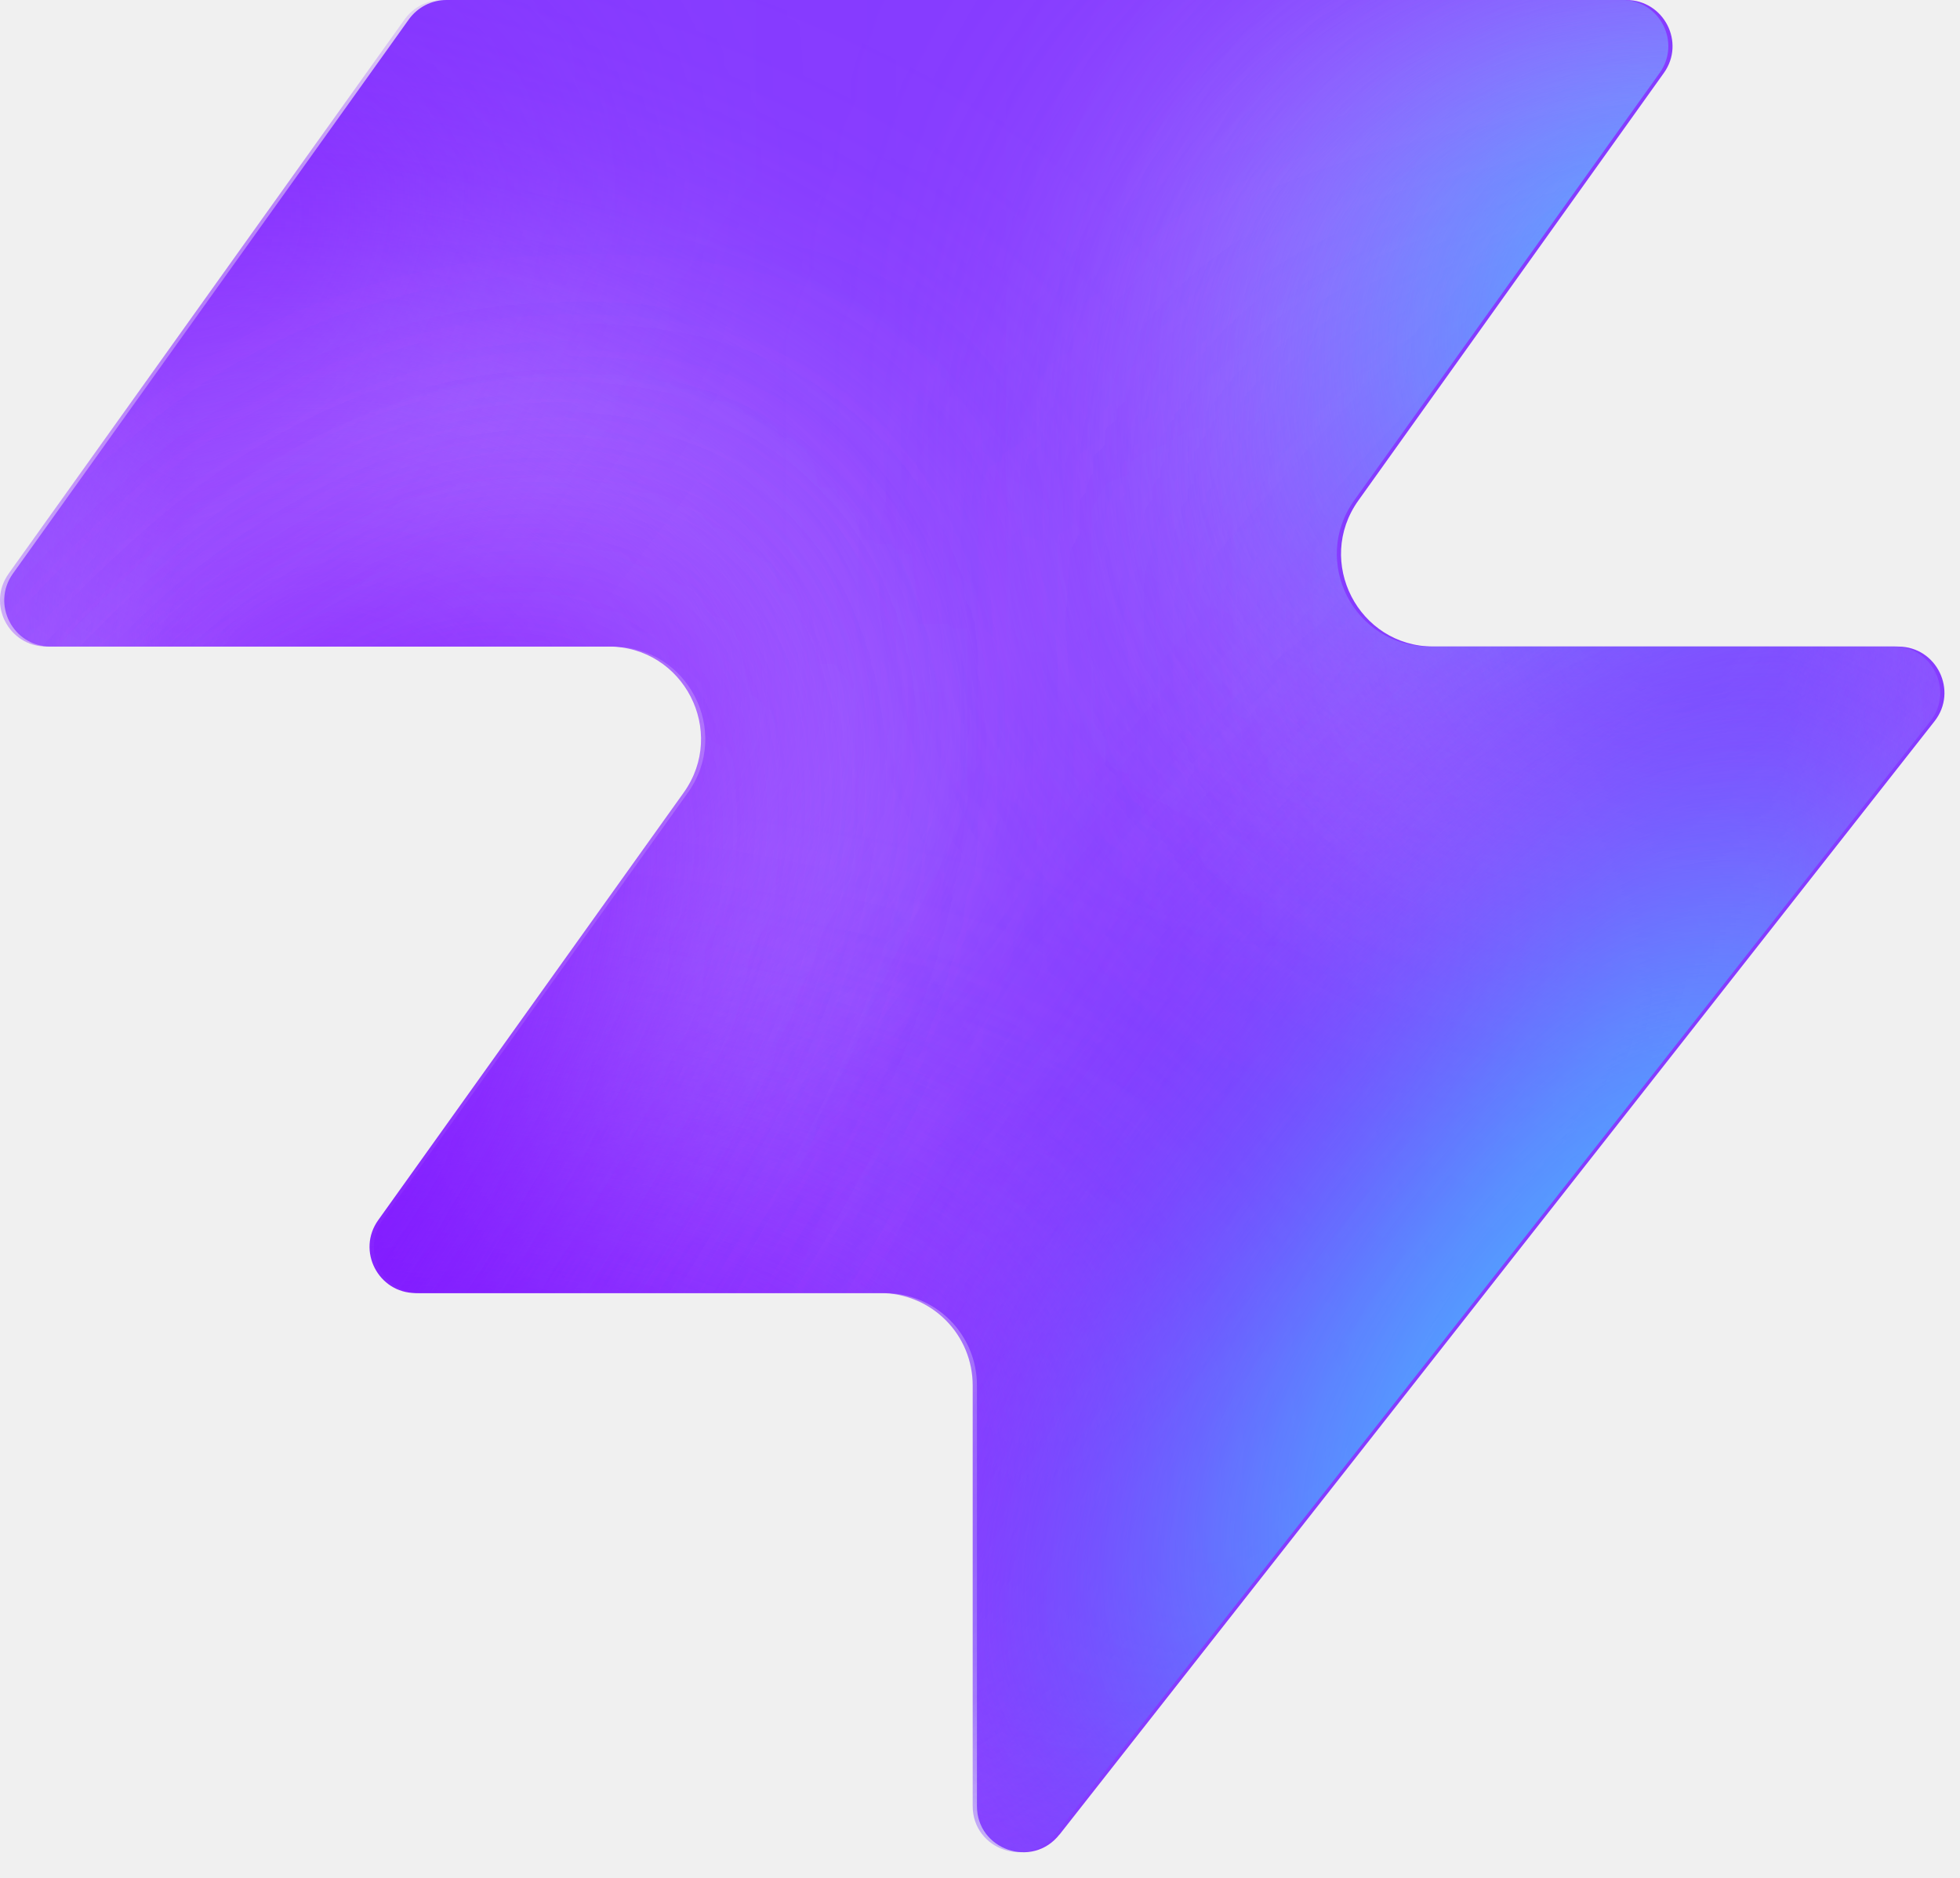
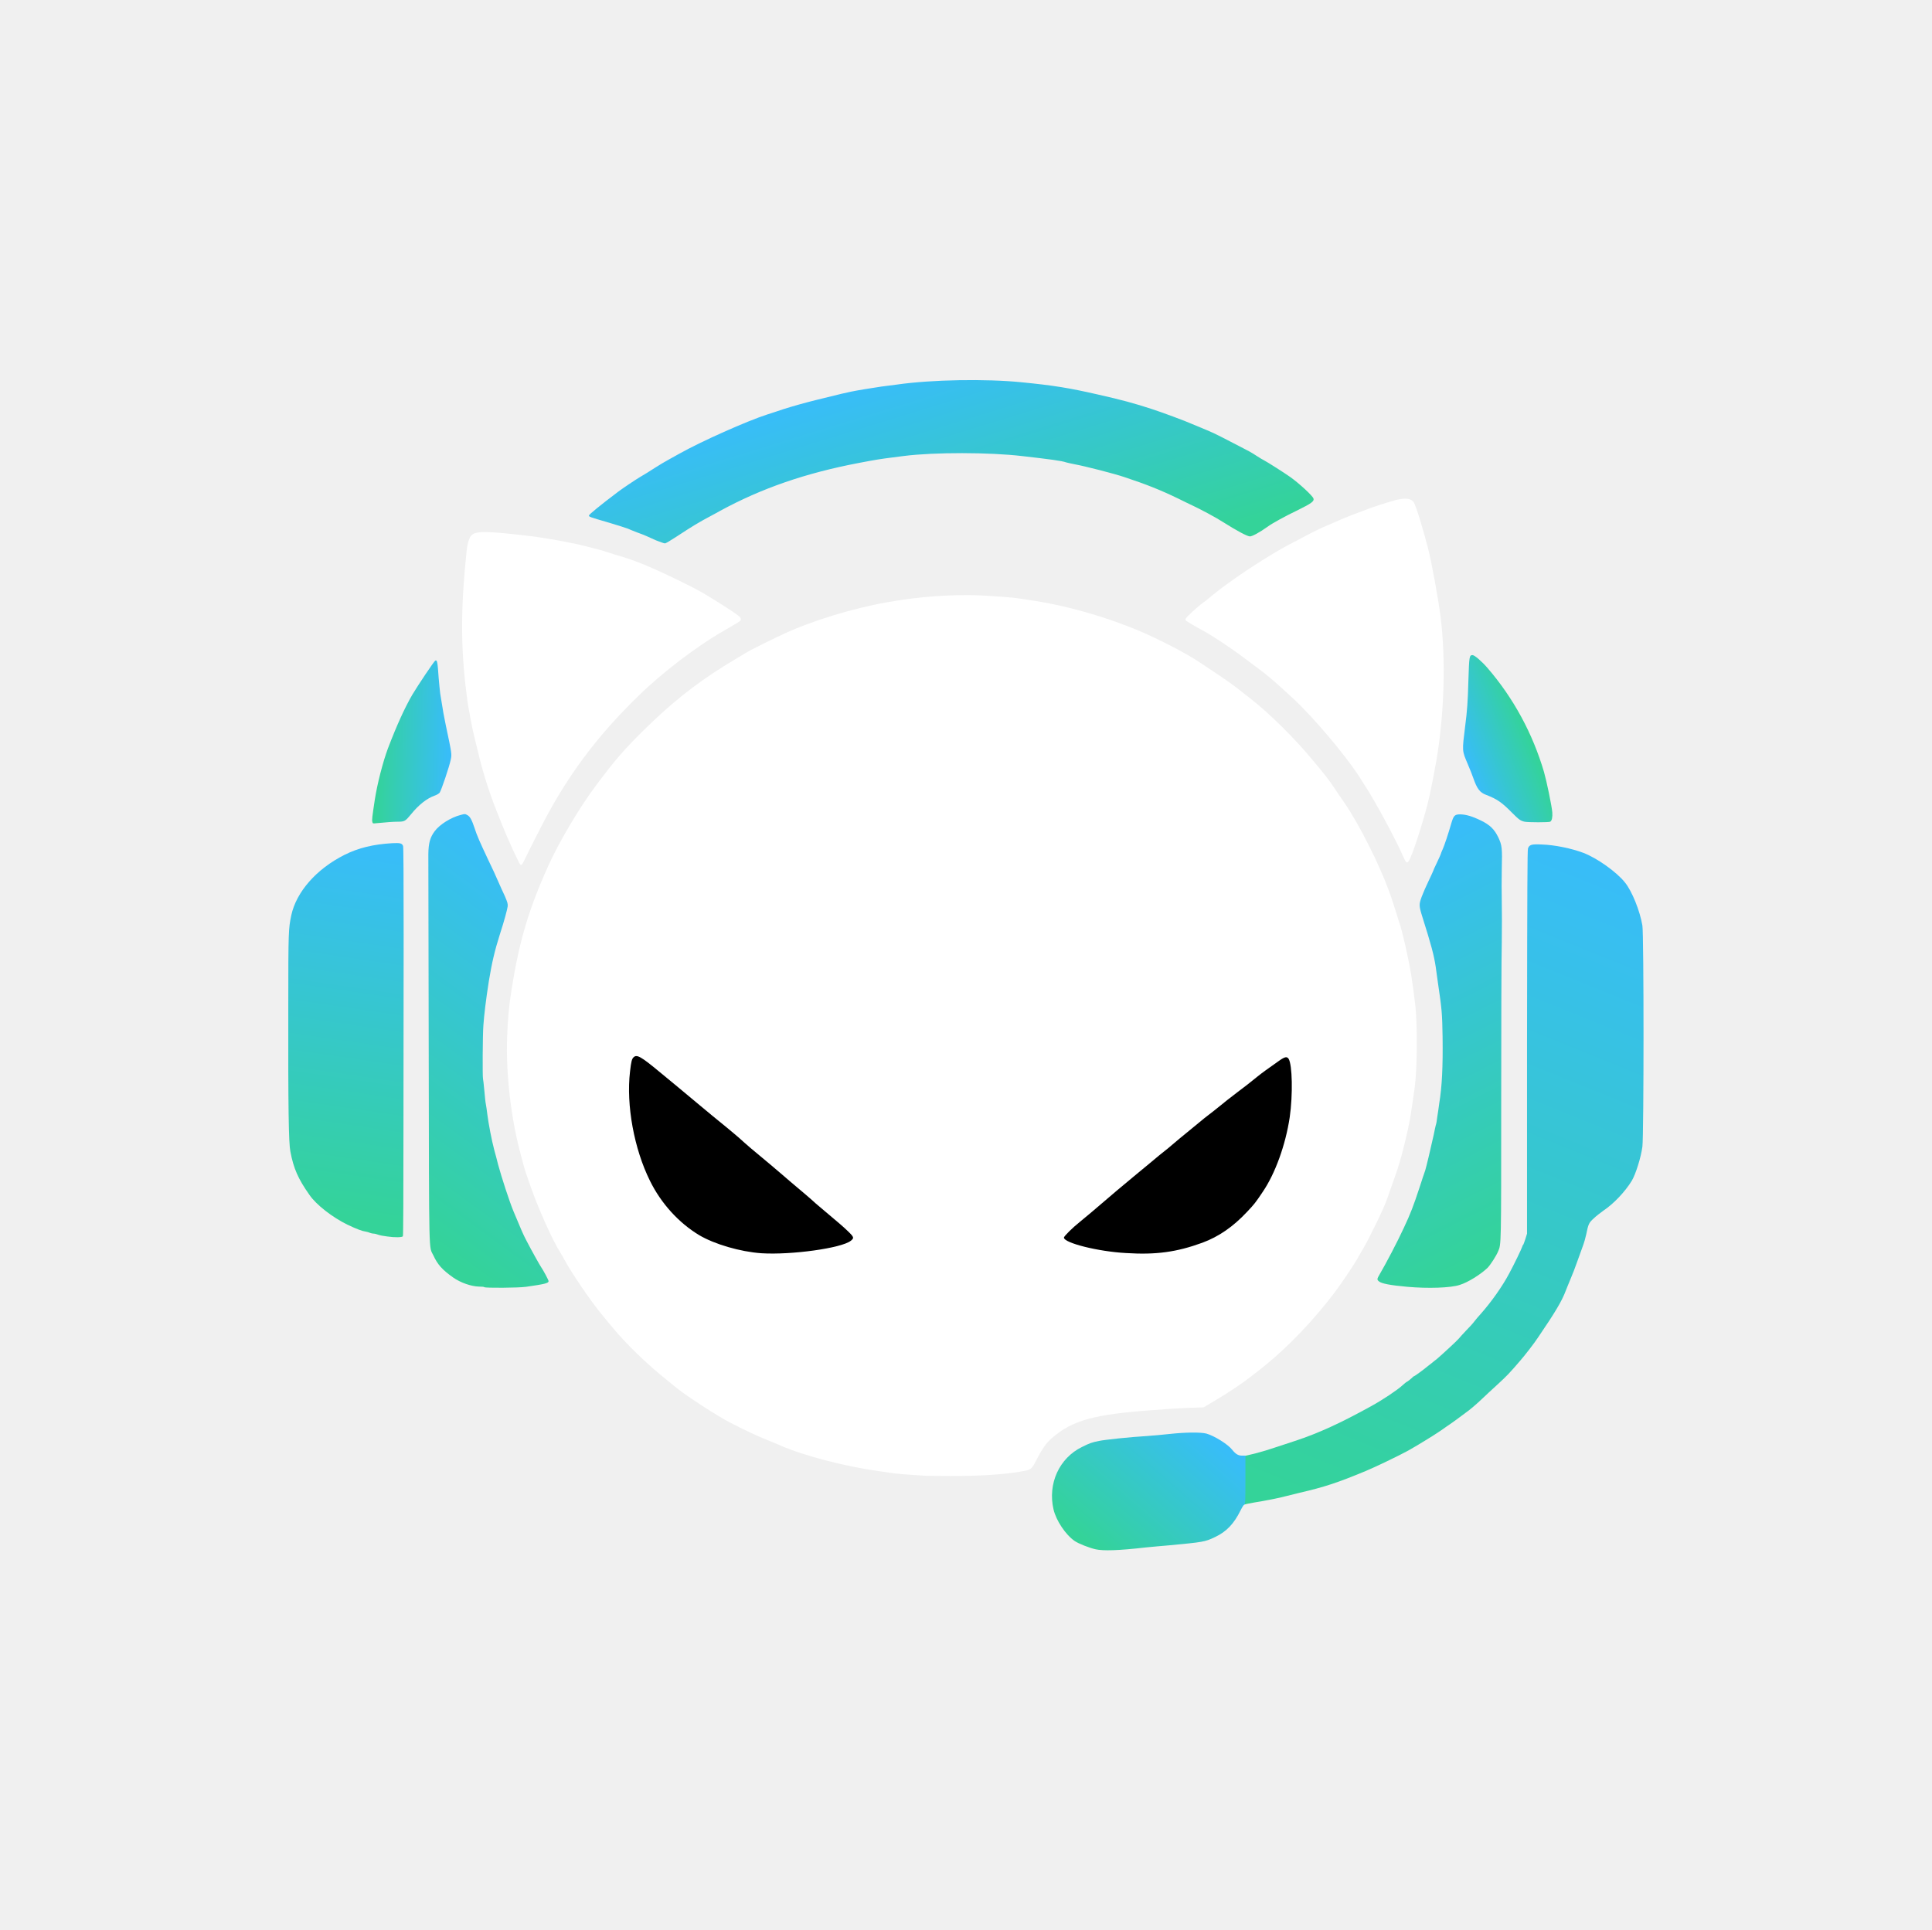
- <svg xmlns="http://www.w3.org/2000/svg" width="48" height="46" fill="none" viewBox="0 0 48 46">
-   <path fill="#863bff" d="M25.946 44.938c-.664.845-2.021.375-2.021-.698V33.937a2.26 2.26 0 0 0-2.262-2.262H10.287c-.92 0-1.456-1.04-.92-1.788l7.48-10.471c1.07-1.497 0-3.578-1.842-3.578H1.237c-.92 0-1.456-1.04-.92-1.788L10.013.474c.214-.297.556-.474.92-.474h28.894c.92 0 1.456 1.04.92 1.788l-7.48 10.471c-1.07 1.498 0 3.579 1.842 3.579h11.377c.943 0 1.473 1.088.89 1.83L25.947 44.94z" style="fill:#863bff;fill:color(display-p3 .525 .23 1);fill-opacity:1" />
-   <mask id="a" width="48" height="46" x="0" y="0" maskUnits="userSpaceOnUse" style="mask-type:alpha">
-     <path fill="#000" d="M25.842 44.938c-.664.844-2.021.375-2.021-.698V33.937a2.26 2.26 0 0 0-2.262-2.262H10.183c-.92 0-1.456-1.04-.92-1.788l7.48-10.471c1.07-1.498 0-3.579-1.842-3.579H1.133c-.92 0-1.456-1.04-.92-1.787L9.91.473c.214-.297.556-.474.92-.474h28.894c.92 0 1.456 1.04.92 1.788l-7.48 10.471c-1.07 1.498 0 3.578 1.842 3.578h11.377c.943 0 1.473 1.088.89 1.832L25.843 44.94z" style="fill:#000;fill-opacity:1" />
-   </mask>
-   <g mask="url(#a)">
-     <g filter="url(#b)">
-       <ellipse cx="5.508" cy="14.704" fill="#ede6ff" rx="5.508" ry="14.704" style="fill:#ede6ff;fill:color(display-p3 .927 .903 1);fill-opacity:1" transform="matrix(.00324 1 1 -.00324 -4.47 31.516)" />
+ <svg xmlns="http://www.w3.org/2000/svg" viewBox="18.25 -108.35 1025 1024" width="1025" height="1024">
+   <defs>
+     <mask id="respiro" maskUnits="userSpaceOnUse" x="0" y="0" width="1025" height="1024">
+       <rect width="1025" height="1024" fill="#fff" />
+       <use href="#cabeca" fill="#000" stroke="#000" stroke-width="24" stroke-linejoin="round" />
+     </mask>
+     <linearGradient id="g-fone-arco" gradientUnits="userSpaceOnUse" x1="512.3" y1="86.4" x2="549.9" y2="208.7">
+       <stop offset="0" stop-color="#38bdf8" />
+       <stop offset="1" stop-color="#34d399" />
+     </linearGradient>
+     <linearGradient id="g-fone-arco-dir" gradientUnits="userSpaceOnUse" x1="829.8" y1="283.0" x2="796.9" y2="295.6">
+       <stop offset="0" stop-color="#34d399" />
+       <stop offset="1" stop-color="#38bdf8" />
+     </linearGradient>
+     <linearGradient id="g-fone-arco-esq" gradientUnits="userSpaceOnUse" x1="255.8" y1="292.2" x2="217.7" y2="291.3">
+       <stop offset="0" stop-color="#38bdf8" />
+       <stop offset="1" stop-color="#34d399" />
+     </linearGradient>
+     <linearGradient id="g-fone-dir-interno" gradientUnits="userSpaceOnUse" x1="742.3" y1="356.7" x2="837.2" y2="544.2">
+       <stop offset="0" stop-color="#38bdf8" />
+       <stop offset="1" stop-color="#34d399" />
+     </linearGradient>
+     <linearGradient id="g-fone-esq-interno" gradientUnits="userSpaceOnUse" x1="324.7" y1="375.5" x2="213.8" y2="528.0">
+       <stop offset="0" stop-color="#38bdf8" />
+       <stop offset="1" stop-color="#34d399" />
+     </linearGradient>
+     <linearGradient id="g-fone-esq-externo" gradientUnits="userSpaceOnUse" x1="217.5" y1="344.3" x2="189.6" y2="535.3">
+       <stop offset="0" stop-color="#38bdf8" />
+       <stop offset="1" stop-color="#34d399" />
+     </linearGradient>
+     <linearGradient id="g-fone-dir-externo" gradientUnits="userSpaceOnUse" x1="747.3" y1="705.3" x2="886.4" y2="361.1">
+       <stop offset="0" stop-color="#34d399" />
+       <stop offset="1" stop-color="#38bdf8" />
+     </linearGradient>
+     <linearGradient id="g-microfone-ponta" gradientUnits="userSpaceOnUse" x1="655.1" y1="650.0" x2="599.9" y2="713.7">
+       <stop offset="0" stop-color="#38bdf8" />
+       <stop offset="1" stop-color="#34d399" />
+     </linearGradient>
+   </defs>
+   <g id="mascote">
+     <g id="fones" data-nome="Fones">
+       <path id="fone-arco" data-nome="Arco do fone" fill="url(#g-fone-arco)" fill-rule="evenodd" d="M366.3 178.4C364.2 177.5 362.0 176.5 361.4 176.2C360.8 175.9 358.6 175.0 356.3 174.2C354.1 173.3 351.9 172.5 351.4 172.2C350.9 172.0 346.4 170.5 341.3 169.0C331.0 166.0 330.7 165.9 330.7 165.2C330.7 164.7 336.9 159.6 346.2 152.6C348.7 150.7 355.6 146.1 357.8 144.8C360.1 143.5 362.1 142.2 366.2 139.6C368.1 138.4 371.2 136.5 373.1 135.5C375.0 134.4 377.4 133.1 378.5 132.5C390.2 125.9 414.7 115.0 425.3 111.6C428.2 110.7 432.0 109.4 433.8 108.8C438.5 107.3 445.6 105.3 451.3 103.9C465.0 100.5 467.7 99.9 469.7 99.5C472.5 98.9 480.9 97.5 485.8 96.8C488.0 96.5 491.9 96.0 494.3 95.7C512.5 93.1 541.1 92.6 560.2 94.5C577.4 96.2 585.4 97.5 600.7 101.0C612.8 103.7 620.5 105.8 629.3 108.7C634.3 110.3 647.3 115.1 650.8 116.7C653.0 117.6 656.5 119.1 658.5 119.9C660.5 120.7 663.9 122.3 666.0 123.4C668.1 124.5 672.4 126.7 675.5 128.3C681.3 131.3 681.6 131.4 685.3 133.8C686.5 134.6 688.2 135.6 689.0 136.0C690.9 137.0 699.7 142.6 702.8 144.8C707.7 148.3 714.7 154.8 715.1 156.2C715.6 157.6 714.0 158.8 707.1 162.2C700.0 165.6 693.1 169.4 690.7 171.2C686.5 174.2 682.6 176.3 681.4 176.3C680.0 176.3 674.4 173.3 666.8 168.5C663.6 166.4 655.0 161.8 650.7 159.8C649.7 159.3 646.4 157.8 643.5 156.3C634.0 151.7 626.5 148.7 614.7 144.8C609.4 143.0 593.8 139.0 588.3 138.0C586.4 137.6 584.4 137.2 583.8 137.0C581.6 136.2 575.6 135.4 560.8 133.7C543.2 131.6 513.9 131.6 498.0 133.6C496.6 133.8 493.5 134.2 491.0 134.5C485.6 135.2 483.4 135.5 474.0 137.3C445.6 142.7 422.2 150.8 400.2 162.8C399.1 163.4 397.2 164.5 396.0 165.1C388.8 168.9 385.6 170.9 377.5 176.2C374.0 178.5 371.5 180.0 371.0 180.0C370.5 180.0 368.4 179.2 366.3 178.4Z" />
+       <path id="fone-arco-dir" data-nome="Arco - ponta direita" fill="url(#g-fone-arco-dir)" fill-rule="evenodd" d="M827.1 327.7C824.9 327.2 824.1 326.6 820.5 323.0C815.0 317.4 812.5 315.7 806.8 313.5C803.3 312.2 801.9 310.3 799.8 304.3C799.4 303.1 798.1 299.8 796.9 297.0C793.9 289.9 793.9 290.5 795.6 276.8C796.6 269.2 797.0 263.9 797.3 252.5C797.7 239.9 797.8 239.3 799.5 239.3C800.6 239.3 804.5 242.7 807.5 246.2C821.2 262.1 831.4 280.9 837.4 301.3C838.8 306.2 841.5 319.2 841.8 322.7C842.0 325.2 841.6 327.2 840.7 327.7C839.9 328.1 829.1 328.1 827.1 327.7Z" />
+       <path id="fone-arco-esq" data-nome="Arco - ponta esquerda" fill="url(#g-fone-arco-esq)" fill-rule="evenodd" d="M215.8 327.8C215.5 326.8 215.7 325.3 217.1 316.0C218.4 307.6 221.4 295.9 224.1 288.7C228.8 276.4 233.0 267.2 237.0 260.3C240.0 255.3 248.6 242.4 249.2 242.2C250.2 241.8 250.4 242.8 251.0 251.7C251.2 254.3 251.6 257.9 251.8 259.7C253.4 269.8 253.8 271.9 254.7 276.2C258.0 291.8 258.0 291.8 257.4 294.7C256.7 298.3 252.3 311.3 251.5 312.3C251.1 312.8 249.9 313.5 249.0 313.8C244.7 315.3 240.3 318.8 236.2 323.9C233.3 327.4 232.9 327.7 229.3 327.7C226.8 327.7 223.1 328.0 217.9 328.5C216.1 328.7 216.0 328.7 215.8 327.8Z" />
+       <path id="fone-dir-interno" data-nome="Concha direita (interna)" fill="url(#g-fone-dir-interno)" fill-rule="evenodd" d="M764.8 574.5C755.9 573.7 751.1 572.8 749.8 571.6C748.7 570.7 748.8 570.3 750.2 567.9C753.5 562.3 759.6 550.7 763.0 543.3C766.6 535.7 768.2 531.4 771.2 522.3C772.6 518.0 774.0 513.7 774.4 512.7C775.0 510.7 777.4 500.7 778.9 493.8C779.3 491.5 779.9 489.2 780.0 488.7C780.2 488.3 780.6 486.2 780.8 484.2C781.1 482.2 781.6 479.1 781.8 477.3C783.3 468.3 783.8 457.7 783.6 442.0C783.4 429.3 783.2 427.2 781.1 413.0C780.7 409.8 780.1 406.2 780.0 405.0C779.0 398.4 777.6 393.2 772.9 378.3C771.0 372.2 771.0 371.6 772.6 367.3C773.3 365.4 774.9 361.8 776.1 359.3C777.3 356.9 778.3 354.5 778.5 354.1C778.6 353.7 779.6 351.4 780.7 349.2C781.8 346.9 782.7 344.9 782.7 344.7C782.7 344.6 783.1 343.4 783.7 342.2C784.6 340.2 786.6 334.2 788.3 328.3C789.5 324.3 790.1 323.8 793.1 323.8C796.1 323.9 799.3 324.8 804.0 327.1C808.7 329.4 811.1 331.7 813.2 336.1C815.1 340.2 815.3 341.6 815.0 352.8C814.9 358.0 814.9 365.8 815.0 370.2C815.1 374.6 815.1 384.2 815.0 391.7C814.8 399.1 814.7 437.4 814.7 476.9C814.7 553.1 814.7 551.9 813.1 555.6C812.1 558.1 808.9 563.0 807.4 564.5C803.7 568.0 797.0 572.2 792.7 573.5C787.9 575.1 775.8 575.5 764.8 574.5Z" />
+       <path id="fone-esq-interno" data-nome="Concha esquerda (interna)" fill="url(#g-fone-esq-interno)" fill-rule="evenodd" d="M275.2 574.7C275.1 574.5 273.8 574.4 272.4 574.4C268.3 574.3 262.7 572.4 258.7 569.6C252.9 565.5 250.4 562.7 248.2 557.9C245.7 552.6 245.9 562.2 245.7 450.2C245.6 394.8 245.5 347.4 245.5 344.8C245.6 339.1 246.4 336.0 248.9 332.7C251.5 329.2 257.5 325.4 262.7 324.1C264.9 323.5 265.0 323.5 266.2 324.2C267.6 324.9 268.6 326.8 270.0 331.0C271.2 334.9 273.1 339.1 277.3 348.0C279.3 352.1 281.7 357.3 282.6 359.5C283.6 361.7 285.1 365.2 286.1 367.2C287.5 370.5 287.7 371.2 287.6 372.6C287.4 374.2 285.7 380.6 283.5 387.3C280.7 396.1 279.2 402.6 277.6 412.3C276.0 422.5 275.1 430.2 274.7 435.8C274.3 440.9 274.2 463.2 274.5 464.1C274.6 464.3 274.9 467.1 275.2 470.3C275.5 473.5 275.8 476.8 276.0 477.5C276.2 478.3 276.5 480.8 276.8 483.0C277.5 488.3 279.0 496.3 280.5 502.0C281.2 504.5 282.1 507.9 282.5 509.6C284.4 516.6 288.5 529.2 290.7 534.5C294.9 544.6 295.8 546.7 297.7 550.3C300.4 555.5 304.6 563.0 305.3 564.0C306.5 565.7 309.3 571.0 309.3 571.5C309.3 572.6 307.2 573.1 297.4 574.5C293.4 575.1 275.5 575.2 275.2 574.7Z" />
+       <path id="fone-esq-externo" data-nome="Concha esquerda (externa)" fill="url(#g-fone-esq-externo)" fill-rule="evenodd" d="M223.7 547.8C221.9 547.6 219.8 547.2 219.0 546.9C218.2 546.6 217.1 546.3 216.6 546.3C216.0 546.3 215.1 546.1 214.6 545.9C214.0 545.6 212.9 545.3 212.2 545.2C210.5 545.0 207.3 543.8 202.5 541.5C194.7 537.7 186.0 531.0 182.4 525.7C176.4 517.2 174.0 511.7 172.3 502.7C171.4 498.2 171.1 480.6 171.2 425.2C171.2 385.7 171.3 384.5 172.8 377.3C175.5 364.9 186.1 352.8 201.0 345.3C208.4 341.6 216.2 339.7 226.3 339.1C230.6 338.9 231.5 339.1 232.1 340.6C232.3 341.2 232.4 355.9 232.4 387.7C232.4 413.1 232.3 459.3 232.3 490.5C232.3 525.0 232.2 547.4 232.0 547.7C231.6 548.3 227.7 548.4 223.7 547.8Z" />
+       <path id="fone-dir-externo" data-nome="Concha direita (externa) + haste" fill="url(#g-fone-dir-externo)" fill-rule="evenodd" d="M672.1 696.1L671.0 695.3L671.0 679.4C671.0 664.0 671.0 663.5 671.7 663.1C672.2 662.7 672.5 662.8 673.4 663.6C674.3 664.4 674.7 664.5 676.6 664.5C679.2 664.4 688.0 662.1 695.3 659.6C698.0 658.7 702.5 657.2 705.3 656.3C717.8 652.2 729.5 646.8 745.8 637.8C751.8 634.5 759.6 629.3 762.3 626.8C763.4 625.8 764.4 625.0 764.5 625.0C764.8 625.0 767.4 622.9 767.8 622.4C767.9 622.2 768.2 622.0 768.4 622.0C768.7 622.0 773.5 618.5 775.9 616.5C776.8 615.8 777.8 615.0 778.2 614.7C778.5 614.4 779.7 613.5 780.7 612.7C783.5 610.3 791.3 603.1 792.1 602.1C792.5 601.6 794.2 599.7 796.0 597.8C797.8 596.0 799.8 593.8 800.5 592.8C801.2 591.9 802.8 590.0 804.0 588.7C809.4 582.6 815.3 574.3 818.9 567.5C821.4 562.9 825.6 554.2 825.9 553.1C826.0 552.7 826.2 552.2 826.4 552.2C826.5 552.1 827.0 550.7 827.5 549.2L828.4 546.3L828.4 444.8C828.5 362.0 828.6 342.9 828.9 341.9C829.6 339.9 830.8 339.5 836.3 339.8C843.1 340.0 852.1 341.9 858.2 344.2C865.4 346.9 876.0 354.4 880.4 360.0C884.1 364.6 888.3 375.0 889.6 382.8C890.4 387.7 890.4 493.8 889.6 500.2C888.8 506.0 886.1 514.6 884.0 518.2C880.4 524.1 874.3 530.5 868.9 534.1C867.4 535.2 865.0 537.0 863.8 538.2C861.2 540.5 860.9 541.3 859.8 546.7C859.5 548.2 858.7 551.1 857.9 553.2C857.2 555.2 855.8 558.9 854.9 561.5C854.0 564.1 852.5 568.0 851.5 570.3C850.5 572.6 849.4 575.5 848.9 576.7C846.9 582.0 843.5 587.8 834.3 601.3C832.5 604.1 827.1 611.1 824.7 613.8C819.3 620.1 817.9 621.6 812.9 626.2C809.9 628.9 806.2 632.4 804.5 634.0C801.8 636.6 797.7 640.1 795.9 641.3C795.5 641.6 793.7 642.9 792.0 644.2C790.3 645.5 787.3 647.6 785.5 648.8C783.7 650.1 781.8 651.4 781.3 651.7C778.7 653.5 769.0 659.4 765.4 661.4C760.5 664.1 747.6 670.3 742.7 672.3C728.1 678.4 720.8 680.8 707.8 683.8C705.8 684.3 702.1 685.2 699.7 685.8C697.2 686.5 692.0 687.5 688.2 688.2C680.4 689.5 678.5 689.9 677.6 690.4C677.3 690.5 676.5 691.8 675.8 693.2C674.7 695.6 673.8 697.0 673.4 697.0C673.3 697.0 672.7 696.6 672.1 696.1Z" />
+       <path id="microfone-ponta" data-nome="Ponta do microfone" fill="url(#g-microfone-ponta)" fill-rule="evenodd" d="M599.5 713.8C596.3 713.1 590.4 710.8 588.4 709.4C583.6 706.1 578.6 698.6 577.2 692.7C574.0 679.0 580.2 665.4 592.3 659.5C596.3 657.5 597.4 657.1 601.3 656.3C604.8 655.6 618.1 654.2 626.7 653.7C629.7 653.5 635.2 653.0 638.8 652.6C647.1 651.7 655.1 651.6 658.3 652.4C662.5 653.6 669.6 658.0 671.9 660.9C673.8 663.3 675.2 664.1 677.2 664.1L679.0 664.1L679.0 676.9C679.0 688.1 678.9 689.7 678.5 689.9C678.2 690.0 677.3 691.4 676.5 693.0C672.9 700.3 669.0 704.4 662.9 707.3C657.5 709.9 656.5 710.0 638.5 711.7C634.3 712.0 628.8 712.6 626.3 712.8C611.5 714.5 603.6 714.7 599.5 713.8Z" />
    </g>
-     <g filter="url(#c)">
-       <ellipse cx="10.399" cy="29.851" fill="#ede6ff" rx="10.399" ry="29.851" style="fill:#ede6ff;fill:color(display-p3 .927 .903 1);fill-opacity:1" transform="matrix(.00324 1 1 -.00324 -39.328 7.883)" />
-     </g>
-     <g filter="url(#d)">
-       <ellipse cx="5.508" cy="30.487" fill="#7e14ff" rx="5.508" ry="30.487" style="fill:#7e14ff;fill:color(display-p3 .492 .077 1);fill-opacity:1" transform="rotate(89.814 -25.913 -14.639)scale(1 -1)" />
-     </g>
-     <g filter="url(#e)">
-       <ellipse cx="5.508" cy="30.599" fill="#7e14ff" rx="5.508" ry="30.599" style="fill:#7e14ff;fill:color(display-p3 .492 .077 1);fill-opacity:1" transform="rotate(89.814 -32.644 -3.334)scale(1 -1)" />
-     </g>
-     <g filter="url(#f)">
-       <ellipse cx="5.508" cy="30.599" fill="#7e14ff" rx="5.508" ry="30.599" style="fill:#7e14ff;fill:color(display-p3 .492 .077 1);fill-opacity:1" transform="matrix(.00324 1 1 -.00324 -34.34 30.47)" />
-     </g>
-     <g filter="url(#g)">
-       <ellipse cx="14.072" cy="22.078" fill="#ede6ff" rx="14.072" ry="22.078" style="fill:#ede6ff;fill:color(display-p3 .927 .903 1);fill-opacity:1" transform="rotate(93.35 24.506 48.493)scale(-1 1)" />
-     </g>
-     <g filter="url(#h)">
-       <ellipse cx="3.47" cy="21.501" fill="#7e14ff" rx="3.47" ry="21.501" style="fill:#7e14ff;fill:color(display-p3 .492 .077 1);fill-opacity:1" transform="rotate(89.009 28.708 47.59)scale(-1 1)" />
-     </g>
-     <g filter="url(#i)">
-       <ellipse cx="3.47" cy="21.501" fill="#7e14ff" rx="3.47" ry="21.501" style="fill:#7e14ff;fill:color(display-p3 .492 .077 1);fill-opacity:1" transform="rotate(89.009 28.708 47.59)scale(-1 1)" />
-     </g>
-     <g filter="url(#j)">
-       <ellipse cx=".387" cy="8.972" fill="#7e14ff" rx="4.407" ry="29.108" style="fill:#7e14ff;fill:color(display-p3 .492 .077 1);fill-opacity:1" transform="rotate(39.51 .387 8.972)" />
-     </g>
-     <g filter="url(#k)">
-       <ellipse cx="47.523" cy="-6.092" fill="#7e14ff" rx="4.407" ry="29.108" style="fill:#7e14ff;fill:color(display-p3 .492 .077 1);fill-opacity:1" transform="rotate(37.892 47.523 -6.092)" />
-     </g>
-     <g filter="url(#l)">
-       <ellipse cx="41.412" cy="6.333" fill="#47bfff" rx="5.971" ry="9.665" style="fill:#47bfff;fill:color(display-p3 .28 .748 1);fill-opacity:1" transform="rotate(37.892 41.412 6.333)" />
-     </g>
-     <g filter="url(#m)">
-       <ellipse cx="-1.879" cy="38.332" fill="#7e14ff" rx="4.407" ry="29.108" style="fill:#7e14ff;fill:color(display-p3 .492 .077 1);fill-opacity:1" transform="rotate(37.892 -1.88 38.332)" />
-     </g>
-     <g filter="url(#n)">
-       <ellipse cx="-1.879" cy="38.332" fill="#7e14ff" rx="4.407" ry="29.108" style="fill:#7e14ff;fill:color(display-p3 .492 .077 1);fill-opacity:1" transform="rotate(37.892 -1.88 38.332)" />
-     </g>
-     <g filter="url(#o)">
-       <ellipse cx="35.651" cy="29.907" fill="#7e14ff" rx="4.407" ry="29.108" style="fill:#7e14ff;fill:color(display-p3 .492 .077 1);fill-opacity:1" transform="rotate(37.892 35.651 29.907)" />
-     </g>
-     <g filter="url(#p)">
-       <ellipse cx="38.418" cy="32.4" fill="#47bfff" rx="5.971" ry="15.297" style="fill:#47bfff;fill:color(display-p3 .28 .748 1);fill-opacity:1" transform="rotate(37.892 38.418 32.4)" />
+     <g id="gato" data-nome="Gato">
+       <g mask="url(#respiro)">
+         <path id="orelha-dir" data-nome="Orelha direita" fill="#fff" fill-rule="evenodd" d="M763.9 348.6C763.7 348.2 763.0 346.9 762.5 345.7C758.7 337.0 747.7 316.6 742.5 308.7C741.8 307.5 740.2 305.2 739.2 303.5C731.7 292.0 715.1 272.3 704.2 262.2C692.3 251.3 691.8 250.8 679.0 241.3C671.2 235.4 661.5 229.0 656.5 226.3C653.4 224.7 648.4 221.7 647.6 221.1C647.1 220.7 647.1 220.5 647.4 219.8C647.8 219.0 653.6 213.6 656.1 211.8C656.9 211.3 659.3 209.4 661.4 207.6C663.6 205.8 666.4 203.6 667.7 202.7C669.1 201.7 671.1 200.3 672.3 199.4C681.4 192.9 694.9 184.4 702.6 180.4C704.6 179.4 707.3 178.0 708.7 177.2C713.3 174.7 716.8 173.0 719.8 171.6C726.6 168.6 735.0 165.0 738.3 163.9C740.3 163.2 742.7 162.3 743.8 161.8C747.8 160.3 756.9 157.4 759.6 156.8C764.5 155.8 766.8 156.2 768.3 158.2C769.4 159.9 773.0 171.4 775.9 182.7C777.9 190.6 781.2 208.8 782.5 218.7C785.4 241.5 784.5 271.3 780.2 295.8C777.5 310.9 776.1 317.2 773.5 326.1C771.5 332.9 769.2 339.9 767.8 343.7C765.6 349.4 765.0 350.2 763.9 348.6Z" />
+       </g>
+       <g mask="url(#respiro)">
+         <path id="orelha-esq" data-nome="Orelha esquerda" fill="#fff" fill-rule="evenodd" d="M294.1 350.2C293.4 349.4 286.9 335.2 285.2 330.7C284.6 329.1 283.0 325.1 281.6 321.7C277.9 312.5 274.0 300.1 271.9 290.8C271.6 289.7 271.0 287.3 270.6 285.5C269.4 280.8 268.8 278.0 268.0 273.7C267.6 271.6 267.1 268.6 266.8 267.2C266.5 265.7 266.0 262.2 265.7 259.3C262.6 235.1 262.7 213.4 265.8 184.1C266.3 179.6 267.2 176.8 268.6 175.5C271.1 173.3 277.6 173.5 300.0 176.2C309.8 177.4 322.5 179.8 330.5 181.9C332.9 182.5 335.7 183.3 336.7 183.5C337.7 183.8 338.9 184.1 339.3 184.3C339.8 184.5 341.7 185.1 343.7 185.7C352.5 188.3 354.9 189.2 362.2 192.2C371.5 196.2 386.3 203.4 391.3 206.4C399.7 211.4 407.8 216.6 410.1 218.5C411.1 219.2 411.3 219.7 411.3 220.3C411.2 221.2 411.3 221.1 402.2 226.4C388.3 234.3 369.4 248.7 357.2 260.7C336.9 280.4 322.1 299.6 309.3 322.9C306.4 328.1 298.3 344.2 296.4 348.2C295.3 350.6 294.8 351.1 294.1 350.2Z" />
+       </g>
+       <path id="cabeca" data-nome="Cabeça" fill="#fff" fill-rule="evenodd" d="M509.7 674.8C508.8 674.7 505.4 674.5 502.0 674.3C498.6 674.1 493.7 673.7 491.2 673.3C488.6 672.9 485.5 672.5 484.3 672.3C466.9 669.9 444.5 664.1 432.5 658.8C430.7 658.0 427.6 656.8 425.8 656.0C420.8 654.1 412.8 650.3 405.3 646.4C398.9 643.1 382.7 632.6 377.5 628.4C376.2 627.3 373.6 625.2 371.7 623.7C361.5 615.5 350.3 604.7 343.4 596.3C342.3 595.0 339.3 591.4 336.8 588.3C331.4 581.7 321.2 566.7 317.8 560.3C317.3 559.3 316.3 557.5 315.5 556.3C311.5 550.1 303.9 533.1 299.9 521.7C299.6 520.8 298.8 518.7 298.2 516.8C297.5 515.0 296.6 512.1 296.1 510.3C295.7 508.6 295.0 506.2 294.7 505.0C289.3 485.2 286.6 461.5 287.3 441.9C287.7 431.6 288.2 426.0 289.7 416.5C293.7 391.2 298.8 374.0 309.1 351.2C315.0 338.1 325.9 319.8 334.5 308.4C344.5 295.0 349.3 289.5 359.6 279.3C374.2 264.9 386.6 255.0 402.4 245.1C405.7 243.0 415.4 237.2 416.8 236.5C419.6 235.0 430.4 229.7 430.5 229.7C430.6 229.7 431.9 229.1 433.5 228.3C448.6 221.2 470.4 214.5 489.2 211.2C505.9 208.2 523.4 207.0 538.4 207.6C545.7 208.0 557.0 208.8 558.5 209.2C558.9 209.2 561.4 209.6 564.0 210.0C583.4 212.8 604.1 218.6 623.5 226.8C634.2 231.4 648.2 238.7 654.8 243.2C655.2 243.5 658.4 245.6 662.0 248.0C669.4 252.9 672.9 255.4 677.1 258.8C678.8 260.1 681.0 261.9 682.1 262.7C692.0 270.5 705.3 283.6 715.0 295.4C722.0 303.8 723.0 305.1 726.5 310.3C727.8 312.3 730.0 315.5 731.4 317.5C735.5 323.5 740.1 331.5 744.3 340.0C746.5 344.4 748.3 348.0 748.3 348.1C748.3 348.2 748.9 349.5 749.5 350.9C753.3 359.0 756.5 367.6 759.3 377.0C759.9 378.9 760.7 381.6 761.2 383.0C762.9 388.7 765.7 401.3 767.0 409.3C767.9 415.1 768.7 421.3 769.2 425.8C770.3 436.7 770.1 459.6 768.8 468.7C767.6 477.5 767.2 479.8 766.5 484.3C764.9 493.5 761.5 507.1 758.8 514.7C757.8 517.5 755.1 525.2 754.0 528.3C752.1 533.6 744.7 548.8 741.1 554.9C740.0 556.7 738.8 558.7 738.5 559.4C737.1 562.0 730.0 572.7 726.4 577.4C715.3 592.1 702.0 606.0 689.7 616.0C678.6 625.0 672.1 629.5 659.1 637.1L656.8 638.5L650.0 638.7C646.2 638.9 641.1 639.1 638.6 639.3C636.1 639.5 631.9 639.8 629.2 640.0C598.6 642.2 587.1 645.4 576.3 654.8C573.3 657.4 571.2 660.4 568.0 666.6C565.4 671.6 565.4 671.6 559.5 672.6C550.3 674.2 536.5 675.0 522.2 674.9C516.1 674.9 510.5 674.8 509.7 674.8Z" />
+       <path id="olho-esq" data-nome="Olho esquerdo" fill="#000" fill-rule="evenodd" d="M422.2 556.7C410.9 555.9 397.3 551.9 389.2 547.1C378.4 540.6 369.0 530.3 363.1 518.3C354.7 501.4 350.4 478.2 352.5 460.3C353.1 454.9 353.5 453.5 354.4 452.7C356.1 451.1 358.2 452.2 368.2 460.5C373.8 465.1 382.5 472.3 387.6 476.6C393.7 481.7 398.3 485.5 404.1 490.2C406.3 492.0 409.1 494.4 410.5 495.6C411.8 496.8 414.5 499.2 416.5 500.9C424.9 507.9 430.4 512.5 433.5 515.2C435.4 516.9 439.1 520.0 441.7 522.2C444.3 524.4 447.4 527.0 448.5 528.0C449.6 529.1 452.1 531.2 454.0 532.8C463.6 540.9 465.4 542.4 468.1 545.0C471.4 548.2 471.5 548.6 469.6 550.1C464.7 554.0 438.1 557.7 422.2 556.7Z" />
+       <path id="olho-dir" data-nome="Olho direito" fill="#000" fill-rule="evenodd" d="M615.7 556.6C600.7 555.8 582.7 551.2 582.7 548.4C582.7 547.7 587.1 543.3 591.1 540.1C592.4 539.0 595.1 536.8 597.0 535.2C608.4 525.4 615.2 519.7 619.7 516.0C621.6 514.4 625.5 511.2 628.4 508.8C631.2 506.4 635.4 503.0 637.7 501.2C639.9 499.3 642.8 496.9 644.1 495.8C645.4 494.7 647.6 492.9 649.1 491.7C650.6 490.5 653.1 488.4 654.7 487.1C656.2 485.8 658.5 484.0 659.7 483.1C660.9 482.2 663.2 480.4 664.9 479.0C667.8 476.6 670.6 474.4 674.8 471.2C678.2 468.7 682.0 465.7 685.3 463.0C688.3 460.6 690.3 459.2 696.8 454.6C699.9 452.4 701.0 452.2 701.9 453.5C703.9 456.7 704.2 472.6 702.5 484.5C700.3 499.2 694.8 514.4 688.2 524.1C684.4 529.8 683.6 530.8 679.8 534.8C672.4 542.7 664.8 547.9 656.2 551.1C642.5 556.1 631.6 557.6 615.7 556.6Z" />
    </g>
  </g>
-   <defs>
-     <filter id="b" width="60.045" height="41.654" x="-19.77" y="16.149" color-interpolation-filters="sRGB" filterUnits="userSpaceOnUse">
-       <feFlood flood-opacity="0" result="BackgroundImageFix" />
-       <feBlend in="SourceGraphic" in2="BackgroundImageFix" result="shape" />
-       <feGaussianBlur result="effect1_foregroundBlur_2002_17158" stdDeviation="7.659" />
-     </filter>
-     <filter id="c" width="90.34" height="51.437" x="-54.613" y="-7.533" color-interpolation-filters="sRGB" filterUnits="userSpaceOnUse">
-       <feFlood flood-opacity="0" result="BackgroundImageFix" />
-       <feBlend in="SourceGraphic" in2="BackgroundImageFix" result="shape" />
-       <feGaussianBlur result="effect1_foregroundBlur_2002_17158" stdDeviation="7.659" />
-     </filter>
-     <filter id="d" width="79.355" height="29.4" x="-49.64" y="2.03" color-interpolation-filters="sRGB" filterUnits="userSpaceOnUse">
-       <feFlood flood-opacity="0" result="BackgroundImageFix" />
-       <feBlend in="SourceGraphic" in2="BackgroundImageFix" result="shape" />
-       <feGaussianBlur result="effect1_foregroundBlur_2002_17158" stdDeviation="4.596" />
-     </filter>
-     <filter id="e" width="79.579" height="29.4" x="-45.045" y="20.029" color-interpolation-filters="sRGB" filterUnits="userSpaceOnUse">
-       <feFlood flood-opacity="0" result="BackgroundImageFix" />
-       <feBlend in="SourceGraphic" in2="BackgroundImageFix" result="shape" />
-       <feGaussianBlur result="effect1_foregroundBlur_2002_17158" stdDeviation="4.596" />
-     </filter>
-     <filter id="f" width="79.579" height="29.4" x="-43.513" y="21.178" color-interpolation-filters="sRGB" filterUnits="userSpaceOnUse">
-       <feFlood flood-opacity="0" result="BackgroundImageFix" />
-       <feBlend in="SourceGraphic" in2="BackgroundImageFix" result="shape" />
-       <feGaussianBlur result="effect1_foregroundBlur_2002_17158" stdDeviation="4.596" />
-     </filter>
-     <filter id="g" width="74.749" height="58.852" x="15.756" y="-17.901" color-interpolation-filters="sRGB" filterUnits="userSpaceOnUse">
-       <feFlood flood-opacity="0" result="BackgroundImageFix" />
-       <feBlend in="SourceGraphic" in2="BackgroundImageFix" result="shape" />
-       <feGaussianBlur result="effect1_foregroundBlur_2002_17158" stdDeviation="7.659" />
-     </filter>
-     <filter id="h" width="61.377" height="25.362" x="23.548" y="2.284" color-interpolation-filters="sRGB" filterUnits="userSpaceOnUse">
-       <feFlood flood-opacity="0" result="BackgroundImageFix" />
-       <feBlend in="SourceGraphic" in2="BackgroundImageFix" result="shape" />
-       <feGaussianBlur result="effect1_foregroundBlur_2002_17158" stdDeviation="4.596" />
-     </filter>
-     <filter id="i" width="61.377" height="25.362" x="23.548" y="2.284" color-interpolation-filters="sRGB" filterUnits="userSpaceOnUse">
-       <feFlood flood-opacity="0" result="BackgroundImageFix" />
-       <feBlend in="SourceGraphic" in2="BackgroundImageFix" result="shape" />
-       <feGaussianBlur result="effect1_foregroundBlur_2002_17158" stdDeviation="4.596" />
-     </filter>
-     <filter id="j" width="56.045" height="63.649" x="-27.636" y="-22.853" color-interpolation-filters="sRGB" filterUnits="userSpaceOnUse">
-       <feFlood flood-opacity="0" result="BackgroundImageFix" />
-       <feBlend in="SourceGraphic" in2="BackgroundImageFix" result="shape" />
-       <feGaussianBlur result="effect1_foregroundBlur_2002_17158" stdDeviation="4.596" />
-     </filter>
-     <filter id="k" width="54.814" height="64.646" x="20.116" y="-38.415" color-interpolation-filters="sRGB" filterUnits="userSpaceOnUse">
-       <feFlood flood-opacity="0" result="BackgroundImageFix" />
-       <feBlend in="SourceGraphic" in2="BackgroundImageFix" result="shape" />
-       <feGaussianBlur result="effect1_foregroundBlur_2002_17158" stdDeviation="4.596" />
-     </filter>
-     <filter id="l" width="33.541" height="35.313" x="24.641" y="-11.323" color-interpolation-filters="sRGB" filterUnits="userSpaceOnUse">
-       <feFlood flood-opacity="0" result="BackgroundImageFix" />
-       <feBlend in="SourceGraphic" in2="BackgroundImageFix" result="shape" />
-       <feGaussianBlur result="effect1_foregroundBlur_2002_17158" stdDeviation="4.596" />
-     </filter>
-     <filter id="m" width="54.814" height="64.646" x="-29.286" y="6.009" color-interpolation-filters="sRGB" filterUnits="userSpaceOnUse">
-       <feFlood flood-opacity="0" result="BackgroundImageFix" />
-       <feBlend in="SourceGraphic" in2="BackgroundImageFix" result="shape" />
-       <feGaussianBlur result="effect1_foregroundBlur_2002_17158" stdDeviation="4.596" />
-     </filter>
-     <filter id="n" width="54.814" height="64.646" x="-29.286" y="6.009" color-interpolation-filters="sRGB" filterUnits="userSpaceOnUse">
-       <feFlood flood-opacity="0" result="BackgroundImageFix" />
-       <feBlend in="SourceGraphic" in2="BackgroundImageFix" result="shape" />
-       <feGaussianBlur result="effect1_foregroundBlur_2002_17158" stdDeviation="4.596" />
-     </filter>
-     <filter id="o" width="54.814" height="64.646" x="8.244" y="-2.416" color-interpolation-filters="sRGB" filterUnits="userSpaceOnUse">
-       <feFlood flood-opacity="0" result="BackgroundImageFix" />
-       <feBlend in="SourceGraphic" in2="BackgroundImageFix" result="shape" />
-       <feGaussianBlur result="effect1_foregroundBlur_2002_17158" stdDeviation="4.596" />
-     </filter>
-     <filter id="p" width="39.409" height="43.623" x="18.713" y="10.588" color-interpolation-filters="sRGB" filterUnits="userSpaceOnUse">
-       <feFlood flood-opacity="0" result="BackgroundImageFix" />
-       <feBlend in="SourceGraphic" in2="BackgroundImageFix" result="shape" />
-       <feGaussianBlur result="effect1_foregroundBlur_2002_17158" stdDeviation="4.596" />
-     </filter>
-   </defs>
</svg>
